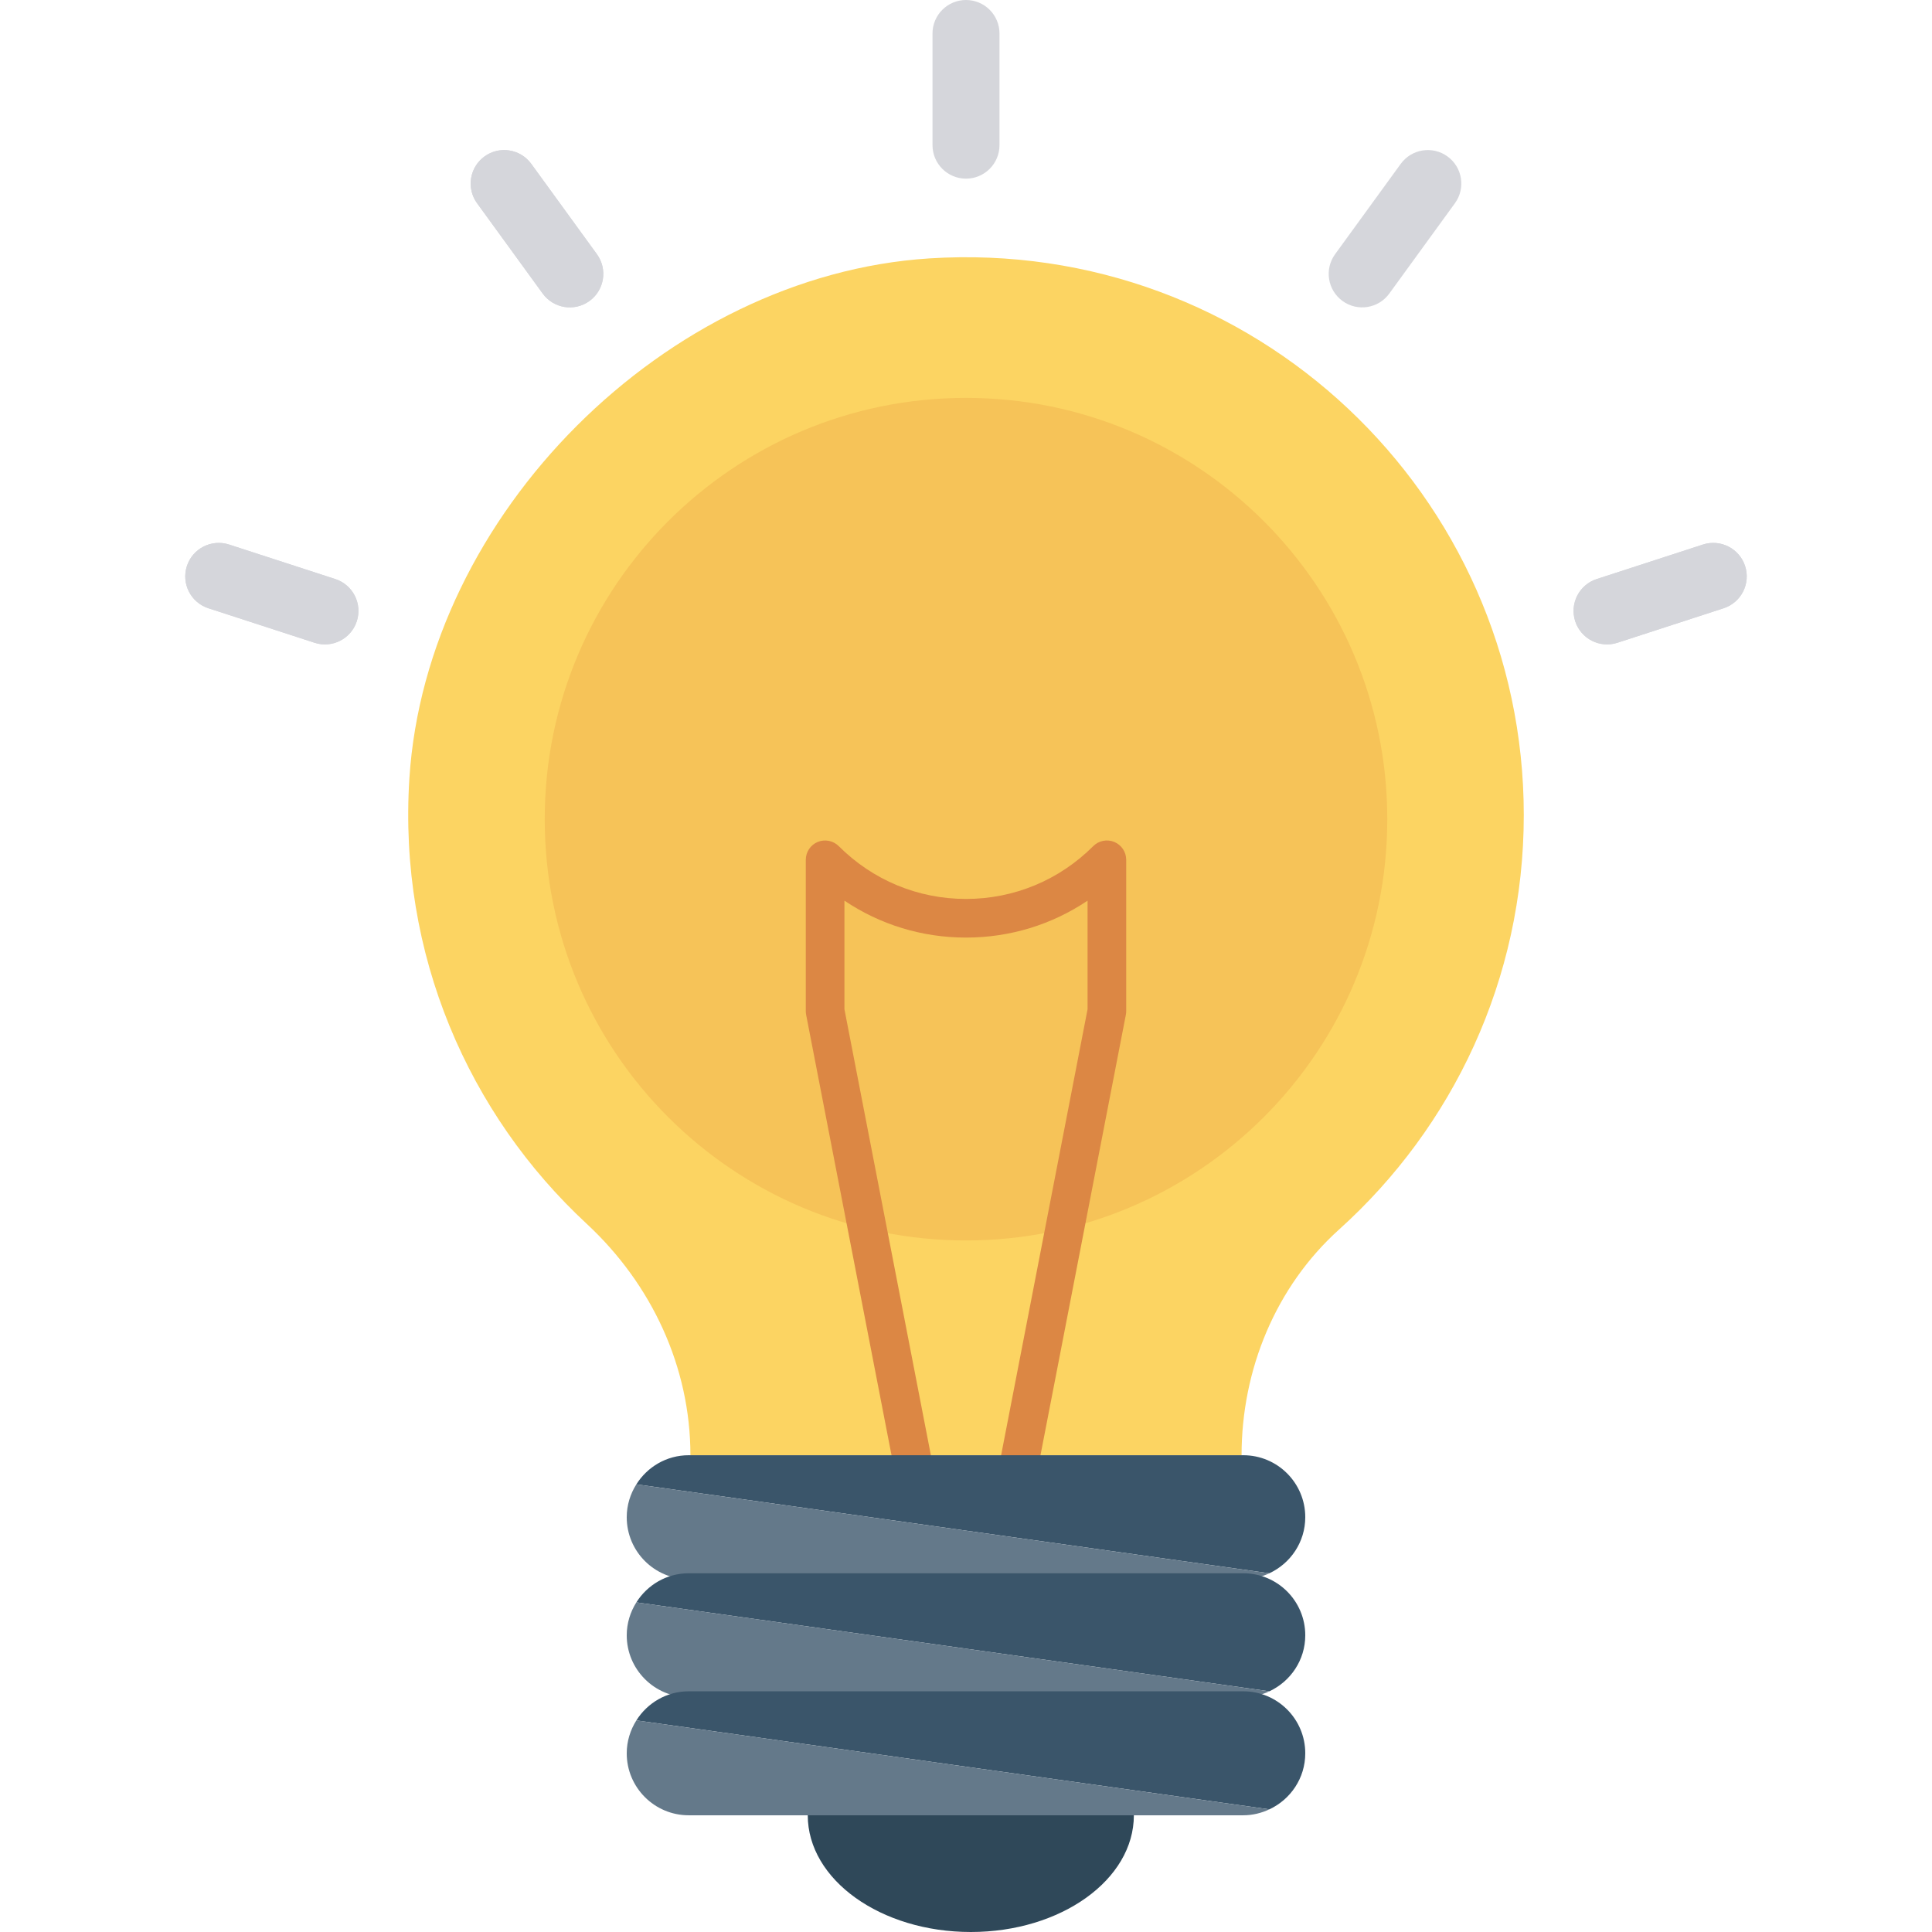
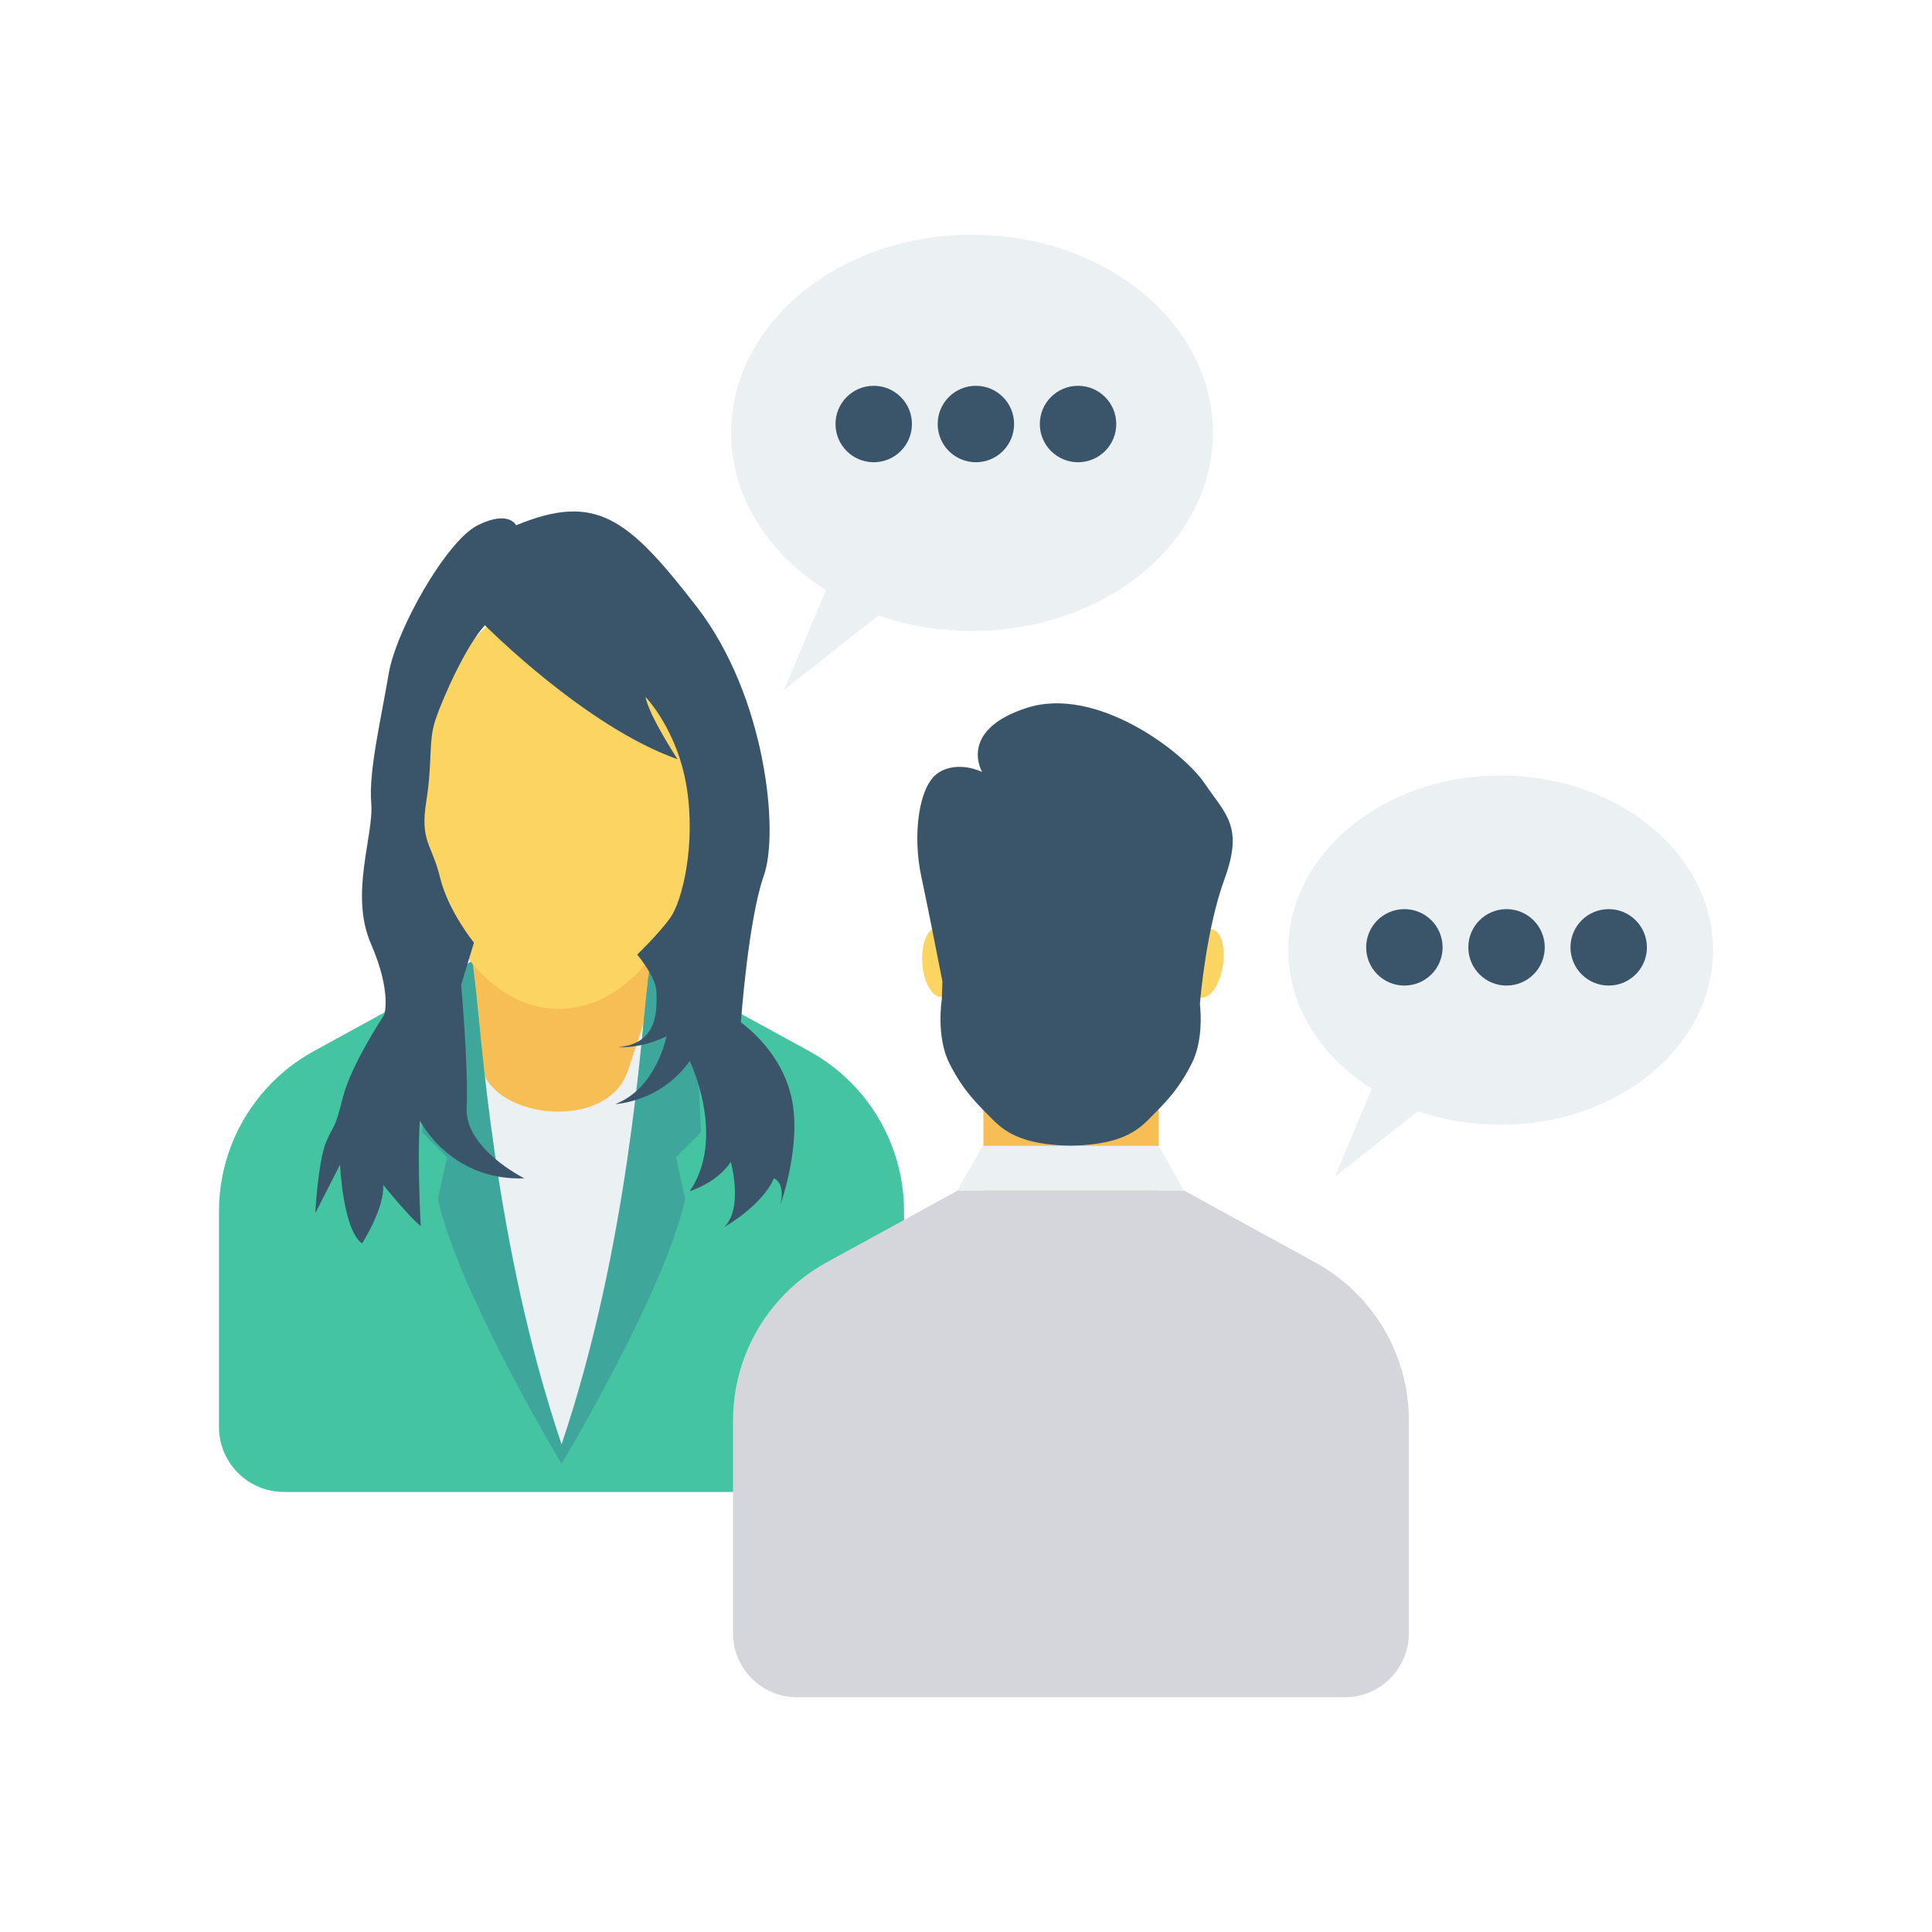
- <svg xmlns="http://www.w3.org/2000/svg" version="1.1" id="Capa_1" x="0px" y="0px" viewBox="0 0 468.293 468.293" style="enable-background:new 0 0 468.293 468.293;" xml:space="preserve">
-   <path style="fill:#2F4859;" d="M195.791,440.003c0,15.624,17.695,28.29,39.522,28.29c21.827,0,39.521-12.666,39.521-28.29H195.791z" />
-   <path style="fill:#FCD462;" d="M225.265,62.632c-63.925,4.084-121.958,62.13-126.037,126.056  c-2.723,42.677,14.382,81.42,42.983,107.95c15.706,14.57,25.139,34.656,25.139,56.079l133.592,0.013  c0-20.733,8.264-40.873,23.669-54.747c27.462-24.736,44.736-60.559,44.736-100.433C369.348,119.94,303.957,57.603,225.265,62.632z" />
-   <circle style="fill:#F6C358;" cx="234.146" cy="198.556" r="102.113" />
-   <path style="fill:#D5D6DB;" d="M234.146,43.301L234.146,43.301c-4.484,0-8.119-3.635-8.119-8.119V8.119  c0-4.484,3.635-8.119,8.119-8.119l0,0c4.484,0,8.119,3.635,8.119,8.119v27.063C242.265,39.666,238.63,43.301,234.146,43.301z" />
-   <path id="SVGCleanerId_0" style="fill:#D5D6DB;" d="M142.885,72.953L142.885,72.953c-3.628,2.636-8.705,1.831-11.34-1.796  l-15.907-21.894c-2.636-3.628-1.831-8.705,1.796-11.34l0,0c3.628-2.636,8.705-1.831,11.34,1.796l15.907,21.894  C147.317,65.241,146.513,70.318,142.885,72.953z" />
-   <g>
-     <path id="SVGCleanerId_0_1_" style="fill:#D5D6DB;" d="M142.885,72.953L142.885,72.953c-3.628,2.636-8.705,1.831-11.34-1.796   l-15.907-21.894c-2.636-3.628-1.831-8.705,1.796-11.34l0,0c3.628-2.636,8.705-1.831,11.34,1.796l15.907,21.894   C147.317,65.241,146.513,70.318,142.885,72.953z" />
+ <svg xmlns="http://www.w3.org/2000/svg" enable-background="new 0 0 110 110" height="512" viewBox="0 0 110 110" width="512">
+   <path d="m26.916 44.921h10.107v23.379h-10.107z" fill="#f7be56" />
+   <path d="m40.117 83.208v-26.622l-2.585-1.011-1.767 5.34c-1.098 3.523-7.615 2.818-8.319-.083l-1.055-5.256-1.224.275v27.359h14.949z" fill="#ebf0f3" />
+   <path d="m48.773 61.978c-.777-.855-1.691-1.576-2.706-2.131l-6.51-3.567-2.026-.705-.621.122c-.428 3.423-1.115 16.176-4.941 27.513-3.826-11.334-4.524-24.083-4.952-27.51l-1.572-.003-1.049.574-6.528 3.576c-1.014.555-1.929 1.276-2.702 2.131-1.738 1.913-2.699 4.403-2.699 6.987v12.28c0 2.044 1.657 3.701 3.701 3.701h31.603c2.044 0 3.701-1.657 3.701-3.701v-12.28c-0-2.584-.961-5.074-2.699-6.987z" fill="#44c4a1" />
+   <path d="m39.907 64.468-.35-8.188-2.528-1.585s-.037.353-.119 1.002c-.428 3.423-1.111 15.201-4.937 26.538-3.826-11.334-4.529-23.108-4.957-26.535-.081-.649-.119-1.005-.119-1.005l-2.502 1.576-.009.009-.35 8.188 1.414 1.417-.521 2.387c1.158 5.249 7.042 15.076 7.042 15.076s5.884-9.827 7.042-15.076l-.521-2.387z" fill="#3ea69b" />
+   <ellipse cx="31.832" cy="45.686" fill="#fcd462" rx="7.907" ry="11.755" />
+   <path d="m27.611 35.601s5.745 5.797 10.967 7.625c0 0-1.619-2.455-1.828-3.551 0 0 1.828 1.88 2.35 5.17s-.261 6.476-.94 7.416c-.679.94-1.88 2.089-1.88 2.089s1.097 1.306 1.097 2.141.209 2.925-2.193 3.133c0 0 1.306.104 2.768-.627 0 0-.574 2.977-2.925 3.865 0 0 2.586-.104 4.244-2.455 0 0 2.103 4.335 0 7.416 0 0 1.553-.47 2.336-1.671 0 0 .731 2.611-.366 3.708 0 0 2.141-1.201 2.82-2.768 0 0 .679.209.366 1.514 0 0 1.253-3.447.627-6.162-.627-2.716-2.872-4.23-2.872-4.23s.418-5.849 1.306-8.356c.888-2.507.104-10.236-3.812-15.302s-5.745-6.528-10.288-4.648c0 0-.418-.888-2.193 0s-4.648 5.954-5.066 8.46-1.149 5.536-.992 7.364c.157 1.828-1.244 5.17-.022 7.99s.753 4.073.753 4.073-1.88 2.82-2.35 4.7c-.47 1.88-.47 1.41-.94 2.507-.47 1.097-.627 4.073-.627 4.073l1.41-2.768s.157 3.708 1.253 4.491c0 0 1.306-2.037 1.201-3.342 0 0 1.514 1.88 2.141 2.35 0 0-.209-3.656-.052-6.006 0 0 1.723 3.447 5.954 3.29 0 0-3.395-1.671-3.29-4.021.104-2.35-.313-6.998-.313-6.998l.731-2.402s-1.462-1.78-1.932-3.71-1.149-2.035-.783-4.333.104-3.395.522-4.648 1.776-4.282 2.82-5.379z" fill="#3a556a" />
+   <path d="m65.96 70.717-5.186 1.741-4.785-1.741v-13.565h9.971z" fill="#f7be56" />
+   <path d="m77.551 73.979c-.767-.844-1.669-1.555-2.669-2.103l-6.422-3.519-1.05-.576h-12.872l-1.034.566-6.44 3.528c-1.001.548-1.903 1.259-2.666 2.103-1.715 1.887-2.663 4.344-2.663 6.893v12.115c0 2.016 1.635 3.651 3.651 3.651h31.178c2.016 0 3.651-1.635 3.651-3.651v-12.115c0-2.549-.948-5.006-2.663-6.893z" fill="#d5d6db" />
+   <ellipse cx="68.649" cy="54.839" fill="#fcd462" rx="1.97" ry=".945" transform="matrix(.162 -.987 .987 .162 3.439 113.725)" />
+   <ellipse cx="53.452" cy="54.839" fill="#fcd462" rx=".945" ry="1.97" transform="matrix(.997 -.072 .072 .997 -3.786 3.964)" />
+   <path d="m68.575 44.587c-1.211-1.786-6.152-5.561-10.112-4.284-3.961 1.277-2.545 3.65-2.545 3.65s-1.35-.684-2.483.039c-1.134.723-1.484 3.55-.986 5.884.355 1.663.915 4.501 1.208 6l-.035 1.036s-.343 2.108.441 3.648c.784 1.54 1.518 2.244 2.547 3.27s2.373 1.345 4.345 1.408c1.972-.064 3.317-.382 4.345-1.408 1.028-1.026 1.763-1.73 2.547-3.27.627-1.233.533-2.81.471-3.399.032-.394.369-4.292 1.405-7.128 1.092-2.989.064-3.659-1.147-5.445z" fill="#3a556a" />
+   <g fill="#ebf0f3">
+     <path d="m55.955 65.236h10.005l1.45 2.546h-12.905z" />
+     <path d="m55.347 13.363c-7.575 0-13.717 5.05-13.717 11.281 0 3.653 2.121 6.891 5.395 8.953l-2.385 5.677 5.376-4.233c1.639.569 3.44.884 5.33.884 7.575 0 13.716-5.051 13.716-11.281 0-6.23-6.141-11.281-13.716-11.281z" />
+     <path d="m85.44 44.153c-6.679 0-12.092 4.452-12.092 9.945 0 3.221 1.87 6.075 4.756 7.893l-2.102 5.005 4.74-3.732c1.445.502 3.032.779 4.699.779 6.678 0 12.092-4.453 12.092-9.945 0-5.493-5.414-9.945-12.092-9.945z" />
  </g>
-   <path id="SVGCleanerId_1" style="fill:#D5D6DB;" d="M86.482,150.585L86.482,150.585c-1.386,4.264-5.966,6.598-10.23,5.213  l-25.738-8.363c-4.264-1.386-6.598-5.966-5.213-10.23h0c1.386-4.264,5.966-6.598,10.23-5.213l25.738,8.363  C85.534,141.74,87.868,146.32,86.482,150.585z" />
-   <g>
-     <path id="SVGCleanerId_1_1_" style="fill:#D5D6DB;" d="M86.482,150.585L86.482,150.585c-1.386,4.264-5.966,6.598-10.23,5.213   l-25.738-8.363c-4.264-1.386-6.598-5.966-5.213-10.23h0c1.386-4.264,5.966-6.598,10.23-5.213l25.738,8.363   C85.534,141.74,87.868,146.32,86.482,150.585z" />
+   <g fill="#3a556a">
+     <path d="m49.746 21.966c-1.202 0-2.176.974-2.176 2.176 0 1.202.974 2.176 2.176 2.176 1.202 0 2.176-.974 2.176-2.176 0-1.202-.974-2.176-2.176-2.176z" />
+     <path d="m55.563 21.966c-1.202 0-2.176.974-2.176 2.176 0 1.202.974 2.176 2.176 2.176 1.202 0 2.176-.974 2.176-2.176 0-1.202-.974-2.176-2.176-2.176z" />
+     <path d="m61.379 21.966c-1.202 0-2.176.974-2.176 2.176 0 1.202.974 2.176 2.176 2.176 1.202 0 2.176-.974 2.176-2.176 0-1.202-.974-2.176-2.176-2.176z" />
+     <path d="m79.96 51.762c-1.202 0-2.176.974-2.176 2.176 0 1.202.974 2.176 2.176 2.176 1.202 0 2.176-.974 2.176-2.176 0-1.202-.974-2.176-2.176-2.176z" />
+     <path d="m85.776 51.762c-1.202 0-2.176.974-2.176 2.176 0 1.202.974 2.176 2.176 2.176 1.202 0 2.176-.974 2.176-2.176 0-1.202-.974-2.176-2.176-2.176z" />
+     <path d="m91.592 51.762c-1.202 0-2.176.974-2.176 2.176 0 1.202.974 2.176 2.176 2.176 1.202 0 2.176-.974 2.176-2.176 0-1.202-.974-2.176-2.176-2.176z" />
  </g>
-   <path id="SVGCleanerId_2" style="fill:#D5D6DB;" d="M381.81,150.585L381.81,150.585c-1.386-4.264,0.948-8.845,5.213-10.23  l25.738-8.363c4.264-1.386,8.845,0.948,10.23,5.213h0c1.386,4.264-0.948,8.845-5.213,10.23l-25.738,8.363  C387.776,157.183,383.196,154.849,381.81,150.585z" />
-   <g>
-     <path id="SVGCleanerId_2_1_" style="fill:#D5D6DB;" d="M381.81,150.585L381.81,150.585c-1.386-4.264,0.948-8.845,5.213-10.23   l25.738-8.363c4.264-1.386,8.845,0.948,10.23,5.213h0c1.386,4.264-0.948,8.845-5.213,10.23l-25.738,8.363   C387.776,157.183,383.196,154.849,381.81,150.585z" />
-   </g>
-   <path style="fill:#D5D6DB;" d="M325.408,72.953L325.408,72.953c-3.628-2.636-4.432-7.713-1.796-11.34l15.907-21.894  c2.636-3.628,7.713-4.432,11.34-1.796v0c3.628,2.636,4.432,7.713,1.796,11.34l-15.907,21.894  C334.113,74.785,329.035,75.589,325.408,72.953z" />
-   <path style="fill:#DC8744;" d="M246.372,362.863h-24.451c-2.244,0-4.171-1.591-4.598-3.793l-21.924-113.098  c-0.058-0.293-0.085-0.591-0.085-0.89v-36.677c0-1.896,1.14-3.604,2.89-4.329c1.747-0.713,3.765-0.317,5.104,1.018  c8.253,8.256,19.207,12.799,30.838,12.799c11.631,0,22.585-4.543,30.838-12.799c1.341-1.341,3.357-1.738,5.104-1.018  c1.75,0.726,2.89,2.433,2.89,4.329v36.677c0,0.299-0.027,0.598-0.085,0.89L250.969,359.07  C250.542,361.272,248.616,362.863,246.372,362.863z M225.783,353.497h16.726l21.104-108.866v-26.323  c-8.656,5.823-18.826,8.951-29.466,8.951s-20.811-3.128-29.466-8.951v26.323L225.783,353.497z" />
-   <path style="fill:#3A556A;" d="M316.38,367.754c0-8.298-6.727-15.025-15.025-15.025H166.938c-5.361,0-10.033,2.828-12.692,7.053  l153.433,21.559C312.805,378.948,316.38,373.784,316.38,367.754z" />
-   <path style="fill:#64798A;" d="M154.246,359.782c-1.457,2.315-2.333,5.035-2.333,7.973c0,8.298,6.727,15.025,15.025,15.025h134.416  c2.268,0,4.397-0.539,6.325-1.439L154.246,359.782z" />
-   <path style="fill:#3A556A;" d="M316.38,396.366c0-8.298-6.727-15.025-15.025-15.025H166.938c-5.361,0-10.033,2.828-12.692,7.053  l153.433,21.559C312.805,407.56,316.38,402.395,316.38,396.366z" />
-   <path style="fill:#64798A;" d="M154.246,388.393c-1.457,2.315-2.333,5.035-2.333,7.973c0,8.298,6.727,15.025,15.025,15.025h134.416  c2.268,0,4.397-0.539,6.325-1.439L154.246,388.393z" />
-   <path style="fill:#3A556A;" d="M316.38,424.977c0-8.298-6.727-15.025-15.025-15.025H166.938c-5.361,0-10.033,2.828-12.692,7.053  l153.433,21.559C312.805,436.171,316.38,431.007,316.38,424.977z" />
-   <path style="fill:#64798A;" d="M154.246,417.005c-1.457,2.315-2.333,5.035-2.333,7.973c0,8.298,6.727,15.025,15.025,15.025h134.416  c2.268,0,4.397-0.539,6.325-1.439L154.246,417.005z" />
-   <g>
- </g>
-   <g>
- </g>
-   <g>
- </g>
-   <g>
- </g>
-   <g>
- </g>
-   <g>
- </g>
-   <g>
- </g>
-   <g>
- </g>
-   <g>
- </g>
-   <g>
- </g>
-   <g>
- </g>
-   <g>
- </g>
-   <g>
- </g>
-   <g>
- </g>
-   <g>
- </g>
</svg>
